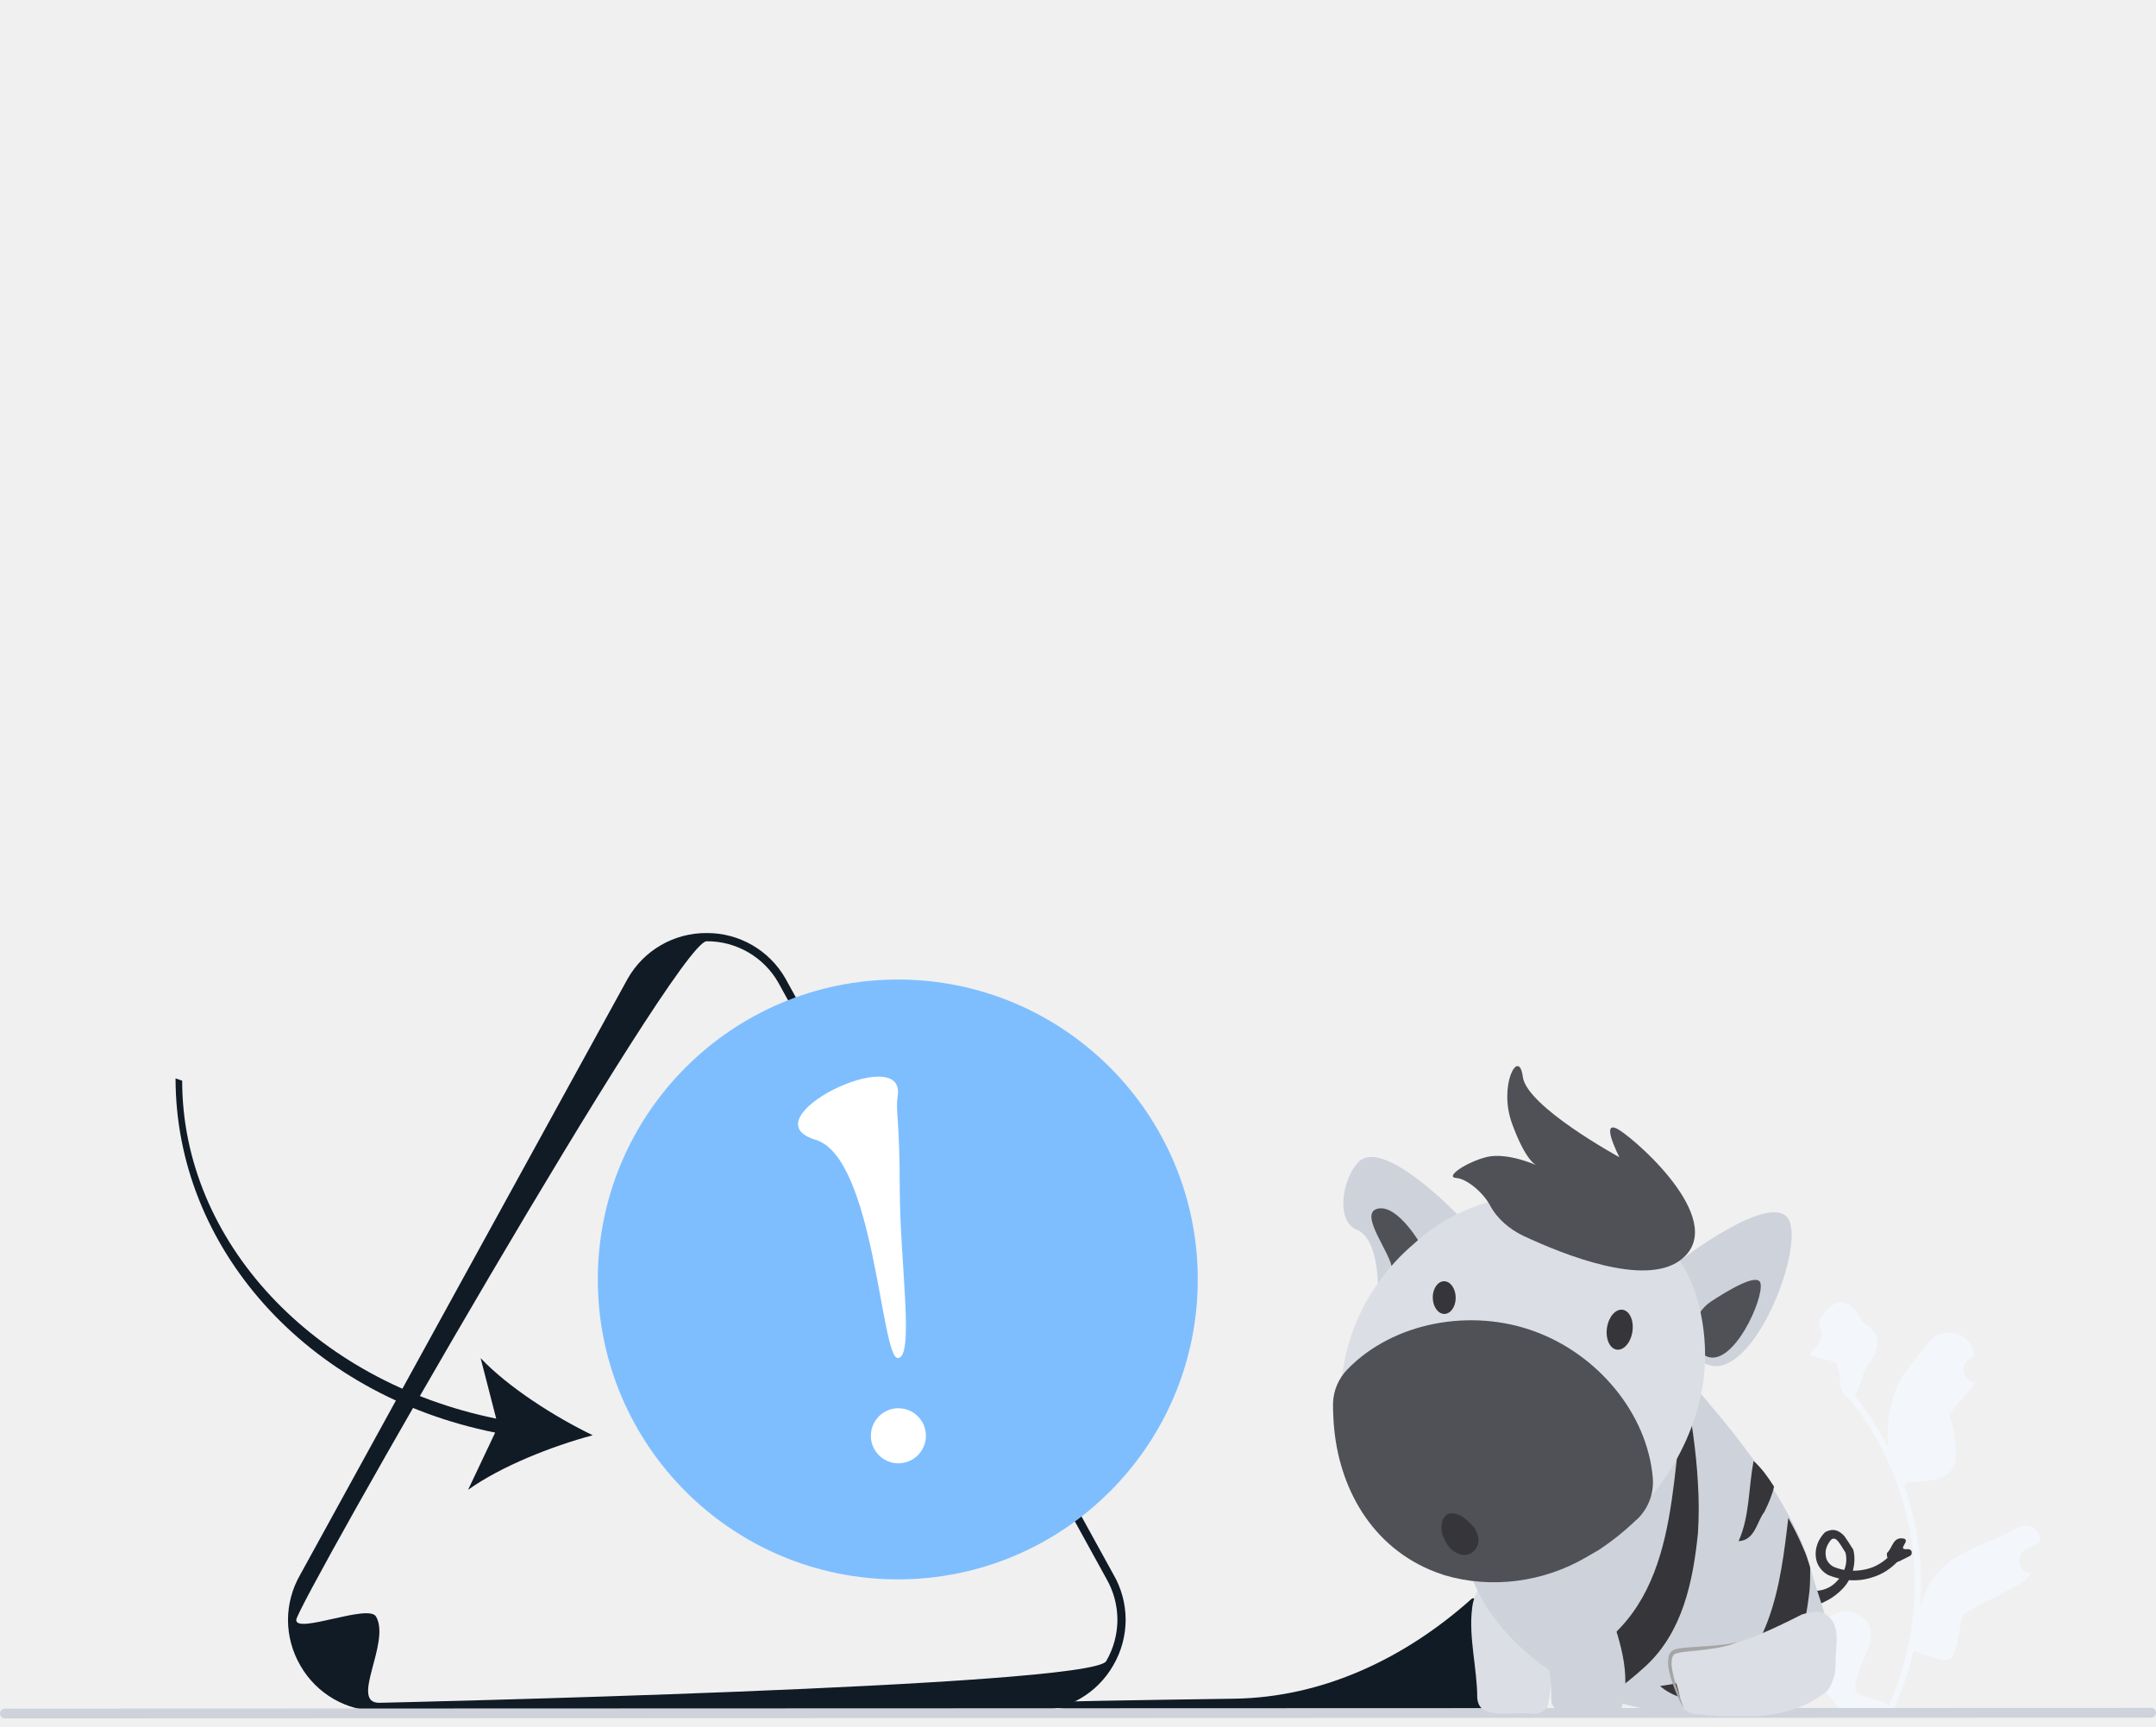
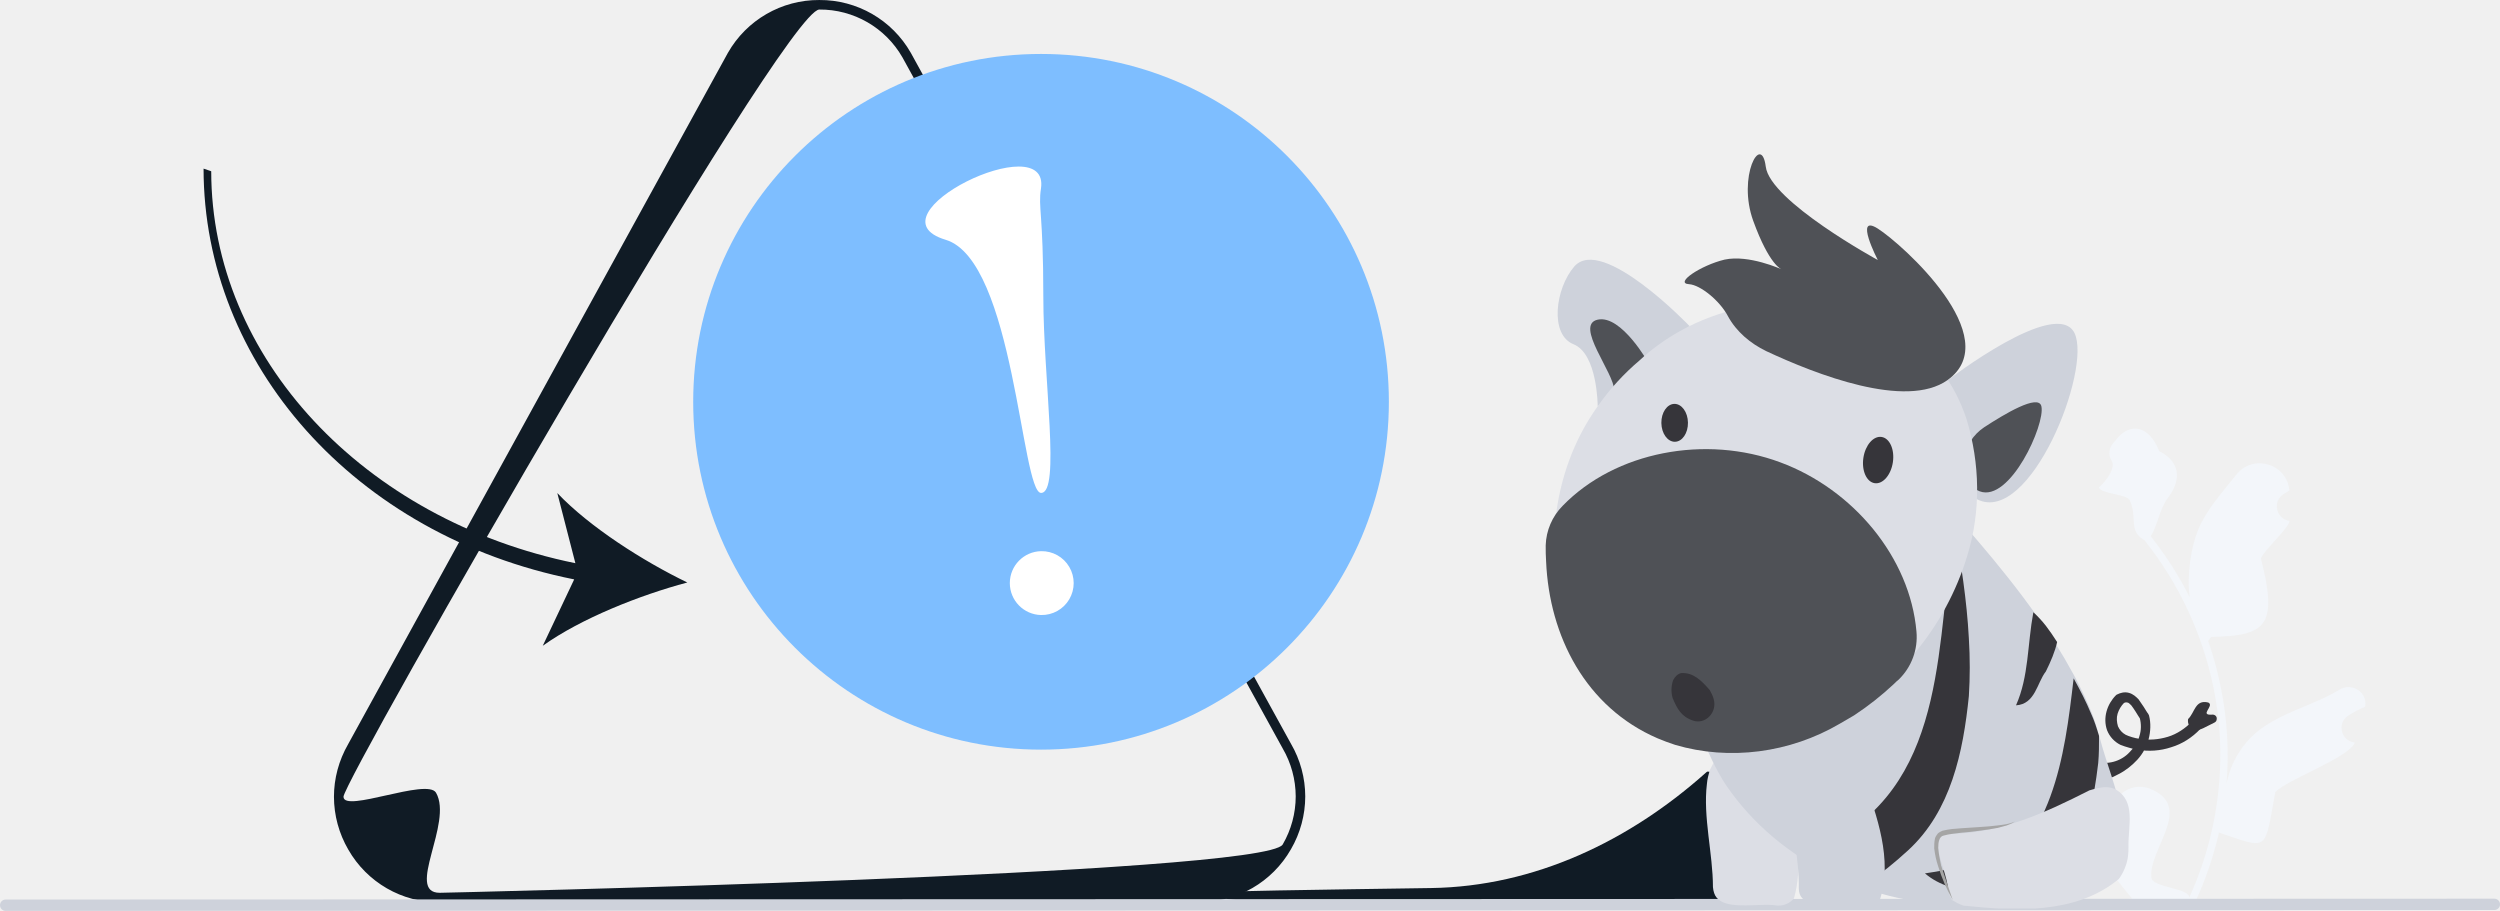
- <svg xmlns="http://www.w3.org/2000/svg" fill="none" viewBox="0 0 186 149">
-   <g clip-path="url(#a)">
-     <path fill="#F3F6FA" d="M156.755 141.972c.732.046 1.137-.864.582-1.394l-.055-.219.022-.053a2.061 2.061 0 0 1 2.684-1.104c3.302 1.365-.184 4.503.078 6.625.092.733 2.962.773 2.799 1.492a25.628 25.628 0 0 0 2.328-10.643 24.73 24.73 0 0 0-.155-2.759 25.505 25.505 0 0 0-.353-2.237 25.918 25.918 0 0 0-5.144-10.984c-1.228-.671-.479-1.72-1.098-2.977-.222-.453-2.204-.463-2.287-.96.089.012 1.37-1.319.947-1.977-.279-.433-.192-.984.166-1.354.035-.037.068-.075.098-.116 1.057-1.434 2.514-1.184 3.275.764 1.625.819 1.641 2.179.645 3.487-.634.832-.721 1.958-1.277 2.848.057.074.117.145.174.218a26.114 26.114 0 0 1 2.725 4.313c-.217-1.69.101-3.725.645-5.038.624-1.506 1.797-2.773 2.825-4.075 1.228-1.556 3.726-.85 3.943 1.12l.007.056a7.324 7.324 0 0 0-.447.274c-.829.548-.542 1.834.441 1.985l.022.004c-.054.547-1.996 2.271-2.134 2.804 1.314 5.073.331 5.743-3.71 5.827l-.212.303c.383 1.101.691 2.228.922 3.37a25.238 25.238 0 0 1 .438 7.286l.007-.048c.29-1.493 1.1-2.888 2.277-3.855 1.753-1.441 4.229-1.972 6.121-3.13.91-.558 2.077.162 1.918 1.218l-.007.05a7.315 7.315 0 0 0-1.269.67c-.829.549-.542 1.835.441 1.985l.023.004a.7.7 0 0 1 .045.007c-.482 1.147-5.082 2.765-5.924 3.684-.819 4.431-.417 4.299-4.187 3.01h-.002a26.687 26.687 0 0 1-1.787 5.221l-6.388.002a5.834 5.834 0 0 1-.064-.215c.59.036 1.186.002 1.767-.106-.474-.581-.948-1.167-1.422-1.749-.012-.011-.021-.023-.03-.034l-.007-.009-.658-2.165c.052-.48.137-.957.252-1.425v-.001Z" />
-     <path fill="#101B25" d="m89.245 147.624-56.529.02a7.777 7.777 0 0 1-6.804-3.925 7.841 7.841 0 0 1-1.066-3.928c0-1.349.354-2.698 1.063-3.928l28.247-51.421a7.776 7.776 0 0 1 6.802-3.93 7.776 7.776 0 0 1 6.804 3.925l28.286 51.408a7.824 7.824 0 0 1 1.063 3.922 7.843 7.843 0 0 1-1.064 3.927 7.775 7.775 0 0 1-6.802 3.93Zm-63.689-7.834c0 1.228 6.238-1.418 6.884-.3 1.293 2.237-2.307 7.446.276 7.445 0 0 61.426-1.357 62.717-3.595a7.135 7.135 0 0 0 .968-3.574 7.132 7.132 0 0 0-.97-3.573L67.144 84.785a7.07 7.07 0 0 0-6.187-3.564c-2.582 0-35.402 57.341-35.402 58.569Z" />
-     <path fill="#101B25" d="M89.874 146.915c-.709 1.419 32.477.983 32.87.983 0 0 9.327-.206 9.524-.546a1.075 1.075 0 0 0-.001-1.086l-4.295-7.806a1.072 1.072 0 0 0-.94-.541c-.016 0-.04.014-.071.042-5.73 5.12-12.792 8.505-20.476 8.62-8.17.121-16.567.244-16.611.334Z" />
-     <path fill="#CED2DB" d="M0 147.859a.42.42 0 0 0 .422.422l185.156-.064a.42.42 0 0 0 .422-.422.42.42 0 0 0-.422-.422l-185.156.064a.42.42 0 0 0-.422.422Z" />
-     <path fill="#7EBEFF" d="M77.453 136.284c14.293 0 25.879-11.586 25.879-25.879 0-14.293-11.586-25.88-25.879-25.88-14.292 0-25.879 11.587-25.879 25.88s11.587 25.879 25.88 25.879Z" />
-     <path fill="#fff" d="M77.457 126.269a2.376 2.376 0 1 0 .001-4.751 2.376 2.376 0 0 0 0 4.751Zm-.009-31.729c-.219 1.451.172 1.755.175 8.007.002 6.253 1.3 14.637-.168 14.637-1.466.001-2.003-17.3-7.096-18.832-5.988-1.8 7.795-8.506 7.089-3.811Z" />
-     <path fill="#101B25" d="m42.719 123.618-2.338 4.94c2.826-2.027 7.241-3.774 10.755-4.71-3.274-1.581-7.28-4.131-9.672-6.655l1.344 5.22c-15.766-3.211-27.088-15.306-27.093-29.161l-.57-.196c.005 14.472 11.171 27.283 27.574 30.562Z" />
+ <svg xmlns="http://www.w3.org/2000/svg" fill="none" viewBox="0 0 186 67.77">
+   <g clip-path="url(#a)" transform="translate(0 -80.511)">
+     <path fill="#f3f6fa" d="M156.755 141.972c.732.046 1.137-.864.582-1.394l-.055-.219.022-.053a2.061 2.061 0 0 1 2.684-1.104c3.302 1.365-.184 4.503.078 6.625.092.733 2.962.773 2.799 1.492a25.628 25.628 0 0 0 2.328-10.643 24.73 24.73 0 0 0-.155-2.759 25.505 25.505 0 0 0-.353-2.237 25.918 25.918 0 0 0-5.144-10.984c-1.228-.671-.479-1.72-1.098-2.977-.222-.453-2.204-.463-2.287-.96.089.012 1.37-1.319.947-1.977-.279-.433-.192-.984.166-1.354.035-.037.068-.075.098-.116 1.057-1.434 2.514-1.184 3.275.764 1.625.819 1.641 2.179.645 3.487-.634.832-.721 1.958-1.277 2.848.057.074.117.145.174.218a26.114 26.114 0 0 1 2.725 4.313c-.217-1.69.101-3.725.645-5.038.624-1.506 1.797-2.773 2.825-4.075 1.228-1.556 3.726-.85 3.943 1.12a.951.951 0 0 1 .007.056 7.324 7.324 0 0 0-.447.274c-.829.548-.542 1.834.441 1.985l.022.004c-.054.547-1.996 2.271-2.134 2.804 1.314 5.073.331 5.743-3.71 5.827l-.212.303c.383 1.101.691 2.228.922 3.37a25.238 25.238 0 0 1 .438 7.286l.007-.048c.29-1.493 1.1-2.888 2.277-3.855 1.753-1.441 4.229-1.972 6.121-3.13.91-.558 2.077.162 1.918 1.218l-.007.05a7.315 7.315 0 0 0-1.269.67c-.829.549-.542 1.835.441 1.985l.023.004a.7.7 0 0 1 .045.007c-.482 1.147-5.082 2.765-5.924 3.684-.819 4.431-.417 4.299-4.187 3.01h-.002a26.687 26.687 0 0 1-1.787 5.221l-6.388.002a5.834 5.834 0 0 1-.064-.215c.59.036 1.186.002 1.767-.106-.474-.581-.948-1.167-1.422-1.749-.012-.011-.021-.023-.03-.034l-.007-.009-.658-2.165c.052-.48.137-.957.252-1.425v-.001z" />
+     <path fill="#101b25" d="m89.245 147.624-56.529.02a7.777 7.777 0 0 1-6.804-3.925 7.841 7.841 0 0 1-1.066-3.928c0-1.349.354-2.698 1.063-3.928l28.247-51.421a7.776 7.776 0 0 1 6.802-3.93 7.776 7.776 0 0 1 6.804 3.925l28.286 51.408a7.824 7.824 0 0 1 1.063 3.922 7.843 7.843 0 0 1-1.064 3.927 7.775 7.775 0 0 1-6.802 3.93zm-63.689-7.834c0 1.228 6.238-1.418 6.884-.3 1.293 2.237-2.307 7.446.276 7.445 0 0 61.426-1.357 62.717-3.595a7.135 7.135 0 0 0 .968-3.574 7.132 7.132 0 0 0-.97-3.573L67.144 84.785a7.07 7.07 0 0 0-6.187-3.564c-2.582 0-35.402 57.341-35.402 58.569Z" />
+     <path fill="#101b25" d="M89.874 146.915c-.709 1.419 32.477.983 32.87.983 0 0 9.327-.206 9.524-.546a1.075 1.075 0 0 0-.001-1.086l-4.295-7.806a1.072 1.072 0 0 0-.94-.541c-.016 0-.04.014-.071.042-5.73 5.12-12.792 8.505-20.476 8.62-8.17.121-16.567.244-16.611.334z" />
+     <path fill="#ced2db" d="M0 147.859a.42.42 0 0 0 .422.422l185.156-.064a.42.42 0 0 0 .422-.422.42.42 0 0 0-.422-.422l-185.156.064a.42.42 0 0 0-.422.422z" />
+     <path fill="#7ebeff" d="M77.453 136.284c14.293 0 25.879-11.586 25.879-25.879 0-14.293-11.586-25.88-25.879-25.88-14.292 0-25.879 11.587-25.879 25.88s11.587 25.879 25.88 25.879z" />
+     <path fill="#fff" d="M77.457 126.269a2.376 2.376 0 1 0 .001-4.751 2.376 2.376 0 0 0 0 4.751zM77.448 94.54c-.219 1.451.172 1.755.175 8.007.002 6.253 1.3 14.637-.168 14.637-1.466.001-2.003-17.3-7.096-18.832-5.988-1.8 7.795-8.506 7.089-3.811z" />
+     <path fill="#101b25" d="m42.719 123.618-2.338 4.94c2.826-2.027 7.241-3.774 10.755-4.71-3.274-1.581-7.28-4.131-9.673-6.655l1.345 5.22c-15.766-3.211-27.088-15.306-27.093-29.161l-.57-.196c.006 14.472 11.171 27.283 27.574 30.562z" />
    <g clip-path="url(#b)">
-       <path fill="#DCDEE5" d="M132.301 147.89a5.9 5.9 0 0 0-.78-.06c-1.379 0-3.148.27-3.808-.54-.15-.18-.24-.449-.27-.779 0-2.489-.749-5.217-.449-7.676.03-.36.12-.69.21-1.02.509-.989 1.409-2.788 2.908-2.488 1.799.599 2.399 2.099 2.639 3.898.09.329.209.659.299.989.66 2.309 1.08 4.798.42 7.136-.27.33-.689.54-1.169.54Z" />
-       <path fill="#36353A" d="M155.898 137.156c.42.15.9.15 1.349.03.45-.12.87-.36 1.2-.72.33-.33.599-.72.719-1.169.15-.45.15-.93.03-1.38l.06.12c-.15-.21-.24-.389-.359-.569-.12-.18-.21-.33-.33-.48-.12-.12-.21-.21-.3-.21-.09-.03-.21 0-.33.09l.09-.06c-.21.21-.39.51-.48.81-.09.299-.06.629.03.929.12.27.3.48.57.63.06.03.15.06.21.09l.27.09c.18.06.359.09.539.12.72.119 1.44.06 2.129-.15.69-.21 1.29-.63 1.799-1.14l.6.57c-.6.63-1.349 1.109-2.159 1.349-.809.27-1.679.33-2.519.18-.209-.03-.419-.09-.629-.15l-.3-.09c-.12-.03-.21-.09-.33-.12a2.054 2.054 0 0 1-.989-1.079c-.33-.93 0-1.949.659-2.609l.03-.03.06-.03c.24-.12.54-.21.87-.12.33.09.54.3.719.48.15.21.27.39.39.57.12.18.21.36.33.51l.03.06.03.059c.15.57.12 1.2-.03 1.77a3.649 3.649 0 0 1-.84 1.529c-.389.42-.869.809-1.409 1.079-.539.3-1.109.48-1.739.63l.03-1.589Z" />
-       <path fill="#CED2DB" d="M154.759 147.08c-.36.09-.69.18-1.02.24-1.679.33-3.208.33-4.857.42l-.93.09c-.3.03-.629.03-.929.03-7.107.21-14.063-2.758-18.201-8.365-.239-.33-.479-.66-.689-1.02-1.529-2.549-2.129-5.247-3.478-7.526-.09-.24-.18-.48-.27-.75-.09-.239-.15-.479-.24-.749-1.349-4.438-.96-8.845 3.388-12.174a12.737 12.737 0 0 1 4.438-2.668c4.857-1.799 9.655.3 12.953 3.598 2.878 3.238 6.206 7.136 8.665 11.274l.81 1.439c.479.93.929 1.859 1.289 2.789.12.299.21.599.3.899.09.3.18.63.27.93.959 3.658 3.358 7.855-.24 10.884-.45.27-.84.45-1.259.659Z" />
-       <path fill="#36353A" d="M141.956 143.782c-1.05.96-1.949 1.679-2.759 2.219-1.259-.659-2.399-1.529-3.418-2.548.18-.15.39-.27.629-.42 8.666-4.678 7.586-15.292 9.026-23.238.449 2.549.899 5.367 1.049 8.216.09 1.439.09 2.878 0 4.288-.42 4.137-1.319 8.545-4.527 11.483Zm14.212-8.515c0 .66 0 1.349-.06 2.009-.33 2.788-.9 5.697-2.399 8.155-.839.42-1.829.75-2.998.93-1.259.21-2.489.36-3.748.39 5.817-3.508 6.626-9.835 7.316-15.772.48.87.929 1.739 1.289 2.609.24.509.42 1.079.6 1.679Zm-3.118-6.987c-.6-.929-1.02-1.529-1.769-2.218-.45 2.428-.33 4.767-1.29 6.926 1.439-.09 1.559-1.679 2.219-2.519.36-.719.69-1.499.84-2.189Z" />
-       <path fill="#36353A" d="M153.14 143.033c-3.419.959-6.627 1.979-9.925 2.458 2.159 1.829 5.607 1.56 7.766-.209.809-.63 1.559-1.38 2.159-2.249Zm11.783-9.025c0 .119-.06.209-.18.269l-.839.42c-.06.03-.09.03-.15.06-.15.06-.3.09-.45.06a.62.62 0 0 1-.42-.3.746.746 0 0 1-.09-.509c.51-.48.51-1.47 1.5-1.23.509.24-.75.99.329.9.18 0 .33.15.3.33Z" />
-       <path fill="#CED2DB" d="M125.704 104.773s-6.506-6.806-8.575-4.437c-1.409 1.619-1.859 5.067-.06 5.787 1.799.719 1.799 4.617 1.799 4.617l6.836-5.967Zm19.22 4.018s8.066-6.207 9.415-3.508c1.319 2.699-3.298 14.332-7.226 12.383-3.958-1.949-2.189-8.875-2.189-8.875Z" />
-       <path fill="#4F5156" d="M122.676 107.562s-2.039-3.658-3.808-3.268c-1.769.389 1.259 3.987 1.229 5.277-.03 1.289 3.119-1.02 2.579-2.009Zm23.447 7.106c.12-.96.69-1.829 1.5-2.369 1.469-.959 4.047-2.518 4.257-1.559.3 1.349-2.338 7.166-4.587 6.327-1.11-.45-1.26-1.47-1.17-2.399Z" />
-       <path fill="#DCDEE5" d="M124.985 135.267c4.258 1.259 8.455.66 11.904-1.499.359-.21.689-.39 1.049-.63a18.83 18.83 0 0 0 2.878-2.279c.57-.539 1.11-1.139 1.62-1.739a20.548 20.548 0 0 0 3.927-7.256c1.02-3.298.96-6.866-.06-10.194-3.388-10.195-17.12-11.065-24.317-4.348a17.87 17.87 0 0 0-3.118 3.418c-1.769 2.459-2.848 5.457-3.148 8.516-.09.899-.12 1.829-.09 2.728.24 5.397 2.848 10.554 8.096 12.803.419.18.839.36 1.259.48Z" />
-       <path fill="#4F5156" d="M124.625 135.927c4.048 1.199 8.545.599 12.233-1.56l1.08-.629a22.193 22.193 0 0 0 2.968-2.339c.12-.12.24-.24.36-.33a4.42 4.42 0 0 0 1.319-3.568c-.479-5.517-4.707-10.584-10.134-12.593-5.547-2.069-12.264-.81-16.192 3.238a4.375 4.375 0 0 0-1.259 2.938c0 .39 0 .81.03 1.2.24 5.547 2.938 10.854 8.306 13.163.419.18.839.33 1.289.48Z" />
-       <path fill="#36353A" d="M140.83 114.903c.141-.95-.236-1.793-.842-1.883-.606-.09-1.212.607-1.353 1.557-.141.95.236 1.793.842 1.883.606.09 1.212-.607 1.353-1.557Zm-16.214-1.524c.546-.009.98-.646.968-1.424-.011-.778-.464-1.403-1.01-1.395-.547.009-.98.646-.969 1.424.012.778.464 1.403 1.011 1.395Z" />
-       <path fill="#DCDEE5" d="M144.954 146.781c-.06-1.05-.75-2.459-.78-3.358 0-.45.15-.78.66-.87 3.898 0 7.196-1.499 10.614-3.238.24-.06.48-.15.69-.18.45-.09.899-.09 1.289.12 1.499.899.9 2.698.93 4.258 0 .239 0 .449-.03.659-.03.33-.12.63-.24.93-.12.3-.27.569-.45.809-3.238 2.669-7.736 2.369-11.544 1.979-.3-.09-.569-.24-.869-.42-.12-.239-.24-.449-.27-.689Z" />
-       <path fill="#CED2DB" d="M138.627 147.92c-.24-.03-.479-.06-.779-.06-1.38-.03-3.149.21-3.778-.539-.15-.18-.24-.39-.24-.72.06-2.399-.78-5.037-.24-7.346.09-.39.21-.75.39-1.14.689-.719.989-1.919 2.219-1.559.419.09.779.24 1.109.42.33.18.57.39.81.66.239.24.419.539.569.839.93 2.729 2.159 5.967 1.17 8.995-.33.27-.75.45-1.23.45Z" />
-       <path fill="#A5A5A5" d="M145.284 147.471a12.19 12.19 0 0 1-1.079-2.489c-.15-.45-.24-.869-.3-1.349 0-.24 0-.48.06-.75.03-.12.12-.24.21-.36.09-.09.269-.179.359-.209.48-.12.93-.15 1.38-.18l1.349-.09c.45-.03.9-.06 1.349-.12.45-.06.9-.09 1.29-.3-.18.15-.39.21-.6.3-.21.06-.45.12-.66.18-.45.09-.899.15-1.349.21-.45.059-.9.119-1.349.149-.45.06-.9.09-1.32.21-.359.06-.419.51-.419.93.03.42.12.869.21 1.289.299.87.569 1.739.869 2.579Z" />
-       <path fill="#4F5156" d="M128.553 104.024c.629 1.169 1.679 2.038 2.848 2.608 3.718 1.739 10.405 4.348 13.493 2.159 4.408-3.148-3.388-10.135-5.187-11.274-1.799-1.14 0 2.339 0 2.339s-8.036-4.378-8.336-6.956c-.33-2.55-2.129.75-.929 4.047 1.199 3.299 2.099 3.598 2.099 3.598s-2.429-1.109-4.228-.72c-1.769.421-3.778 1.77-2.639 1.83.84.06 2.279 1.229 2.879 2.369Z" />
-       <path fill="#36353A" d="M127.503 132.538c.27.99-.629 1.889-1.529 1.59-.899-.3-1.199-.9-1.529-1.68-.12-.419-.12-.869.03-1.319.15-.3.36-.48.6-.54.899-.059 1.499.54 2.128 1.26.12.21.24.45.3.689Z" />
+       <path fill="#dcdee5" d="M132.301 147.89a5.9 5.9 0 0 0-.78-.06c-1.379 0-3.148.27-3.808-.54-.15-.18-.24-.449-.27-.779 0-2.489-.749-5.217-.449-7.676.03-.36.12-.69.21-1.02.509-.989 1.409-2.788 2.908-2.488 1.799.599 2.399 2.099 2.639 3.898.09.329.209.659.299.989.66 2.309 1.08 4.798.42 7.136-.27.33-.689.54-1.169.54z" />
+       <path fill="#36353a" d="M155.898 137.156c.42.15.9.15 1.349.03.45-.12.87-.36 1.2-.72.33-.33.599-.72.719-1.169.15-.45.15-.93.03-1.38l.06.12c-.15-.21-.24-.389-.359-.569-.12-.18-.21-.33-.33-.48-.12-.12-.21-.21-.3-.21-.09-.03-.21 0-.33.09l.09-.06c-.21.21-.39.51-.48.81-.09.299-.06.629.03.929.12.27.3.48.57.63.06.03.15.06.21.09l.27.09c.18.06.359.09.539.12.72.119 1.44.06 2.129-.15.69-.21 1.29-.63 1.799-1.14l.6.57c-.6.63-1.349 1.109-2.159 1.349-.809.27-1.679.33-2.519.18-.209-.03-.419-.09-.629-.15l-.3-.09c-.12-.03-.21-.09-.33-.12a2.054 2.054 0 0 1-.989-1.079c-.33-.93 0-1.949.659-2.609l.03-.03.06-.03c.24-.12.54-.21.87-.12.33.09.54.3.719.48.15.21.27.39.39.57.12.18.21.36.33.51l.03.06.03.059c.15.57.12 1.2-.03 1.77a3.649 3.649 0 0 1-.84 1.529c-.389.42-.869.809-1.409 1.079-.539.3-1.109.48-1.739.63z" />
+       <path fill="#ced2db" d="M154.759 147.08c-.36.09-.69.18-1.02.24-1.679.33-3.208.33-4.857.42l-.93.09c-.3.03-.629.03-.929.03-7.107.21-14.063-2.758-18.201-8.365-.239-.33-.479-.66-.689-1.02-1.529-2.549-2.129-5.247-3.478-7.526-.09-.24-.18-.48-.27-.75-.09-.239-.15-.479-.24-.749-1.349-4.438-.96-8.845 3.388-12.174a12.737 12.737 0 0 1 4.438-2.668c4.857-1.799 9.655.3 12.953 3.598 2.878 3.238 6.206 7.136 8.665 11.274l.81 1.439c.479.93.929 1.859 1.289 2.789.12.299.21.599.3.899.09.3.18.63.27.93.959 3.658 3.358 7.855-.24 10.884-.45.27-.84.45-1.259.659z" />
+       <path fill="#36353a" d="M141.956 143.782c-1.05.96-1.949 1.679-2.759 2.219-1.259-.659-2.399-1.529-3.418-2.548.18-.15.39-.27.629-.42 8.666-4.678 7.586-15.292 9.026-23.238.449 2.549.899 5.367 1.049 8.216.09 1.439.09 2.878 0 4.288-.42 4.137-1.319 8.545-4.527 11.483zM156.168 135.267c0 .66 0 1.349-.06 2.009-.33 2.788-.9 5.697-2.399 8.155-.839.42-1.829.75-2.998.93-1.259.21-2.489.36-3.748.39 5.817-3.508 6.626-9.835 7.316-15.772.48.87.929 1.739 1.289 2.609.24.509.42 1.079.6 1.679zM153.05 128.28c-.6-.929-1.02-1.529-1.769-2.218-.45 2.428-.33 4.767-1.29 6.926 1.439-.09 1.559-1.679 2.219-2.519.36-.719.69-1.499.84-2.189z" />
+       <path fill="#36353a" d="M153.14 143.033c-3.419.959-6.627 1.979-9.925 2.458 2.159 1.829 5.607 1.56 7.766-.209.809-.63 1.559-1.38 2.159-2.249zM164.923 134.008c0 .119-.06.209-.18.269l-.839.42c-.06.03-.09.03-.15.06-.15.06-.3.09-.45.06a.62.62 0 0 1-.42-.3.746.746 0 0 1-.09-.509c.51-.48.51-1.47 1.5-1.23.509.24-.75.99.329.9.18 0 .33.15.3.33z" />
+       <path fill="#ced2db" d="M125.704 104.773s-6.506-6.806-8.575-4.437c-1.409 1.619-1.859 5.067-.06 5.787 1.799.719 1.799 4.617 1.799 4.617zM144.924 108.791s8.066-6.207 9.415-3.508c1.319 2.699-3.298 14.332-7.226 12.383-3.958-1.949-2.189-8.875-2.189-8.875z" />
+       <path fill="#4f5156" d="M122.676 107.562s-2.039-3.658-3.808-3.268c-1.769.389 1.259 3.987 1.229 5.277-.03 1.289 3.119-1.02 2.579-2.009zM146.123 114.668c.12-.96.69-1.829 1.5-2.369 1.469-.959 4.047-2.518 4.257-1.559.3 1.349-2.338 7.166-4.587 6.327-1.11-.45-1.26-1.47-1.17-2.399z" />
+       <path fill="#dcdee5" d="M124.985 135.267c4.258 1.259 8.455.66 11.904-1.499.359-.21.689-.39 1.049-.63a18.83 18.83 0 0 0 2.878-2.279c.57-.539 1.11-1.139 1.62-1.739a20.548 20.548 0 0 0 3.927-7.256c1.02-3.298.96-6.866-.06-10.194-3.388-10.195-17.12-11.065-24.317-4.348a17.87 17.87 0 0 0-3.118 3.418c-1.769 2.459-2.848 5.457-3.148 8.516-.09.899-.12 1.829-.09 2.728.24 5.397 2.848 10.554 8.096 12.803.419.18.839.36 1.259.48z" />
+       <path fill="#4f5156" d="M124.625 135.927c4.048 1.199 8.545.599 12.233-1.56l1.08-.629a22.193 22.193 0 0 0 2.968-2.339c.12-.12.24-.24.36-.33a4.42 4.42 0 0 0 1.319-3.568c-.479-5.517-4.707-10.584-10.134-12.593-5.547-2.069-12.264-.81-16.192 3.238a4.375 4.375 0 0 0-1.259 2.938c0 .39 0 .81.03 1.2.24 5.547 2.938 10.854 8.306 13.163.419.18.839.33 1.289.48z" />
+       <path fill="#36353a" d="M140.83 114.903c.141-.95-.236-1.793-.842-1.883-.606-.09-1.212.607-1.353 1.557-.141.95.236 1.793.842 1.883.606.09 1.212-.607 1.353-1.557zM124.616 113.379c.546-.009.98-.646.968-1.424-.011-.778-.464-1.403-1.01-1.395-.547.009-.98.646-.969 1.424.012.778.464 1.403 1.011 1.395z" />
+       <path fill="#dcdee5" d="M144.954 146.781c-.06-1.05-.75-2.459-.78-3.358 0-.45.15-.78.66-.87 3.898 0 7.196-1.499 10.614-3.238.24-.06.48-.15.69-.18.45-.09.899-.09 1.289.12 1.499.899.9 2.698.93 4.258 0 .239 0 .449-.03.659-.03.33-.12.63-.24.93-.12.3-.27.569-.45.809-3.238 2.669-7.736 2.369-11.544 1.979-.3-.09-.569-.24-.869-.42-.12-.239-.24-.449-.27-.689z" />
+       <path fill="#ced2db" d="M138.627 147.92c-.24-.03-.479-.06-.779-.06-1.38-.03-3.149.21-3.778-.539-.15-.18-.24-.39-.24-.72.06-2.399-.78-5.037-.24-7.346.09-.39.21-.75.39-1.14.689-.719.989-1.919 2.219-1.559.419.09.779.24 1.109.42.33.18.57.39.81.66.239.24.419.539.569.839.93 2.729 2.159 5.967 1.17 8.995-.33.27-.75.45-1.23.45z" />
+       <path fill="#a5a5a5" d="M145.284 147.471a12.19 12.19 0 0 1-1.079-2.489c-.15-.45-.24-.869-.3-1.349 0-.24 0-.48.06-.75.03-.12.12-.24.21-.36.09-.09.269-.179.359-.209.48-.12.93-.15 1.38-.18l1.349-.09c.45-.03.9-.06 1.349-.12.45-.06.9-.09 1.29-.3-.18.15-.39.21-.6.3-.21.06-.45.12-.66.18-.45.09-.899.15-1.349.21-.45.059-.9.119-1.349.149-.45.06-.9.09-1.32.21-.359.06-.419.51-.419.93.03.42.12.869.21 1.289.299.87.569 1.739.869 2.579z" />
+       <path fill="#4f5156" d="M128.553 104.024c.629 1.169 1.679 2.038 2.848 2.608 3.718 1.739 10.405 4.348 13.493 2.159 4.408-3.148-3.388-10.135-5.187-11.274-1.799-1.14 0 2.339 0 2.339s-8.036-4.378-8.336-6.956c-.33-2.55-2.129.75-.929 4.047 1.199 3.299 2.099 3.598 2.099 3.598s-2.429-1.109-4.228-.72c-1.769.421-3.778 1.77-2.639 1.83.84.06 2.279 1.229 2.879 2.369z" />
+       <path fill="#36353a" d="M127.503 132.538c.27.99-.629 1.889-1.529 1.59-.899-.3-1.199-.9-1.529-1.68-.12-.419-.12-.869.03-1.319.15-.3.36-.48.6-.54.899-.059 1.499.54 2.128 1.26.12.21.24.45.3.689z" />
    </g>
  </g>
  <defs>
    <clipPath id="a">
      <path fill="#fff" d="M0 0h186v148.281H0z" />
    </clipPath>
    <clipPath id="b">
      <path fill="#fff" d="M115 92h49.923v56.1H115z" />
    </clipPath>
  </defs>
</svg>
